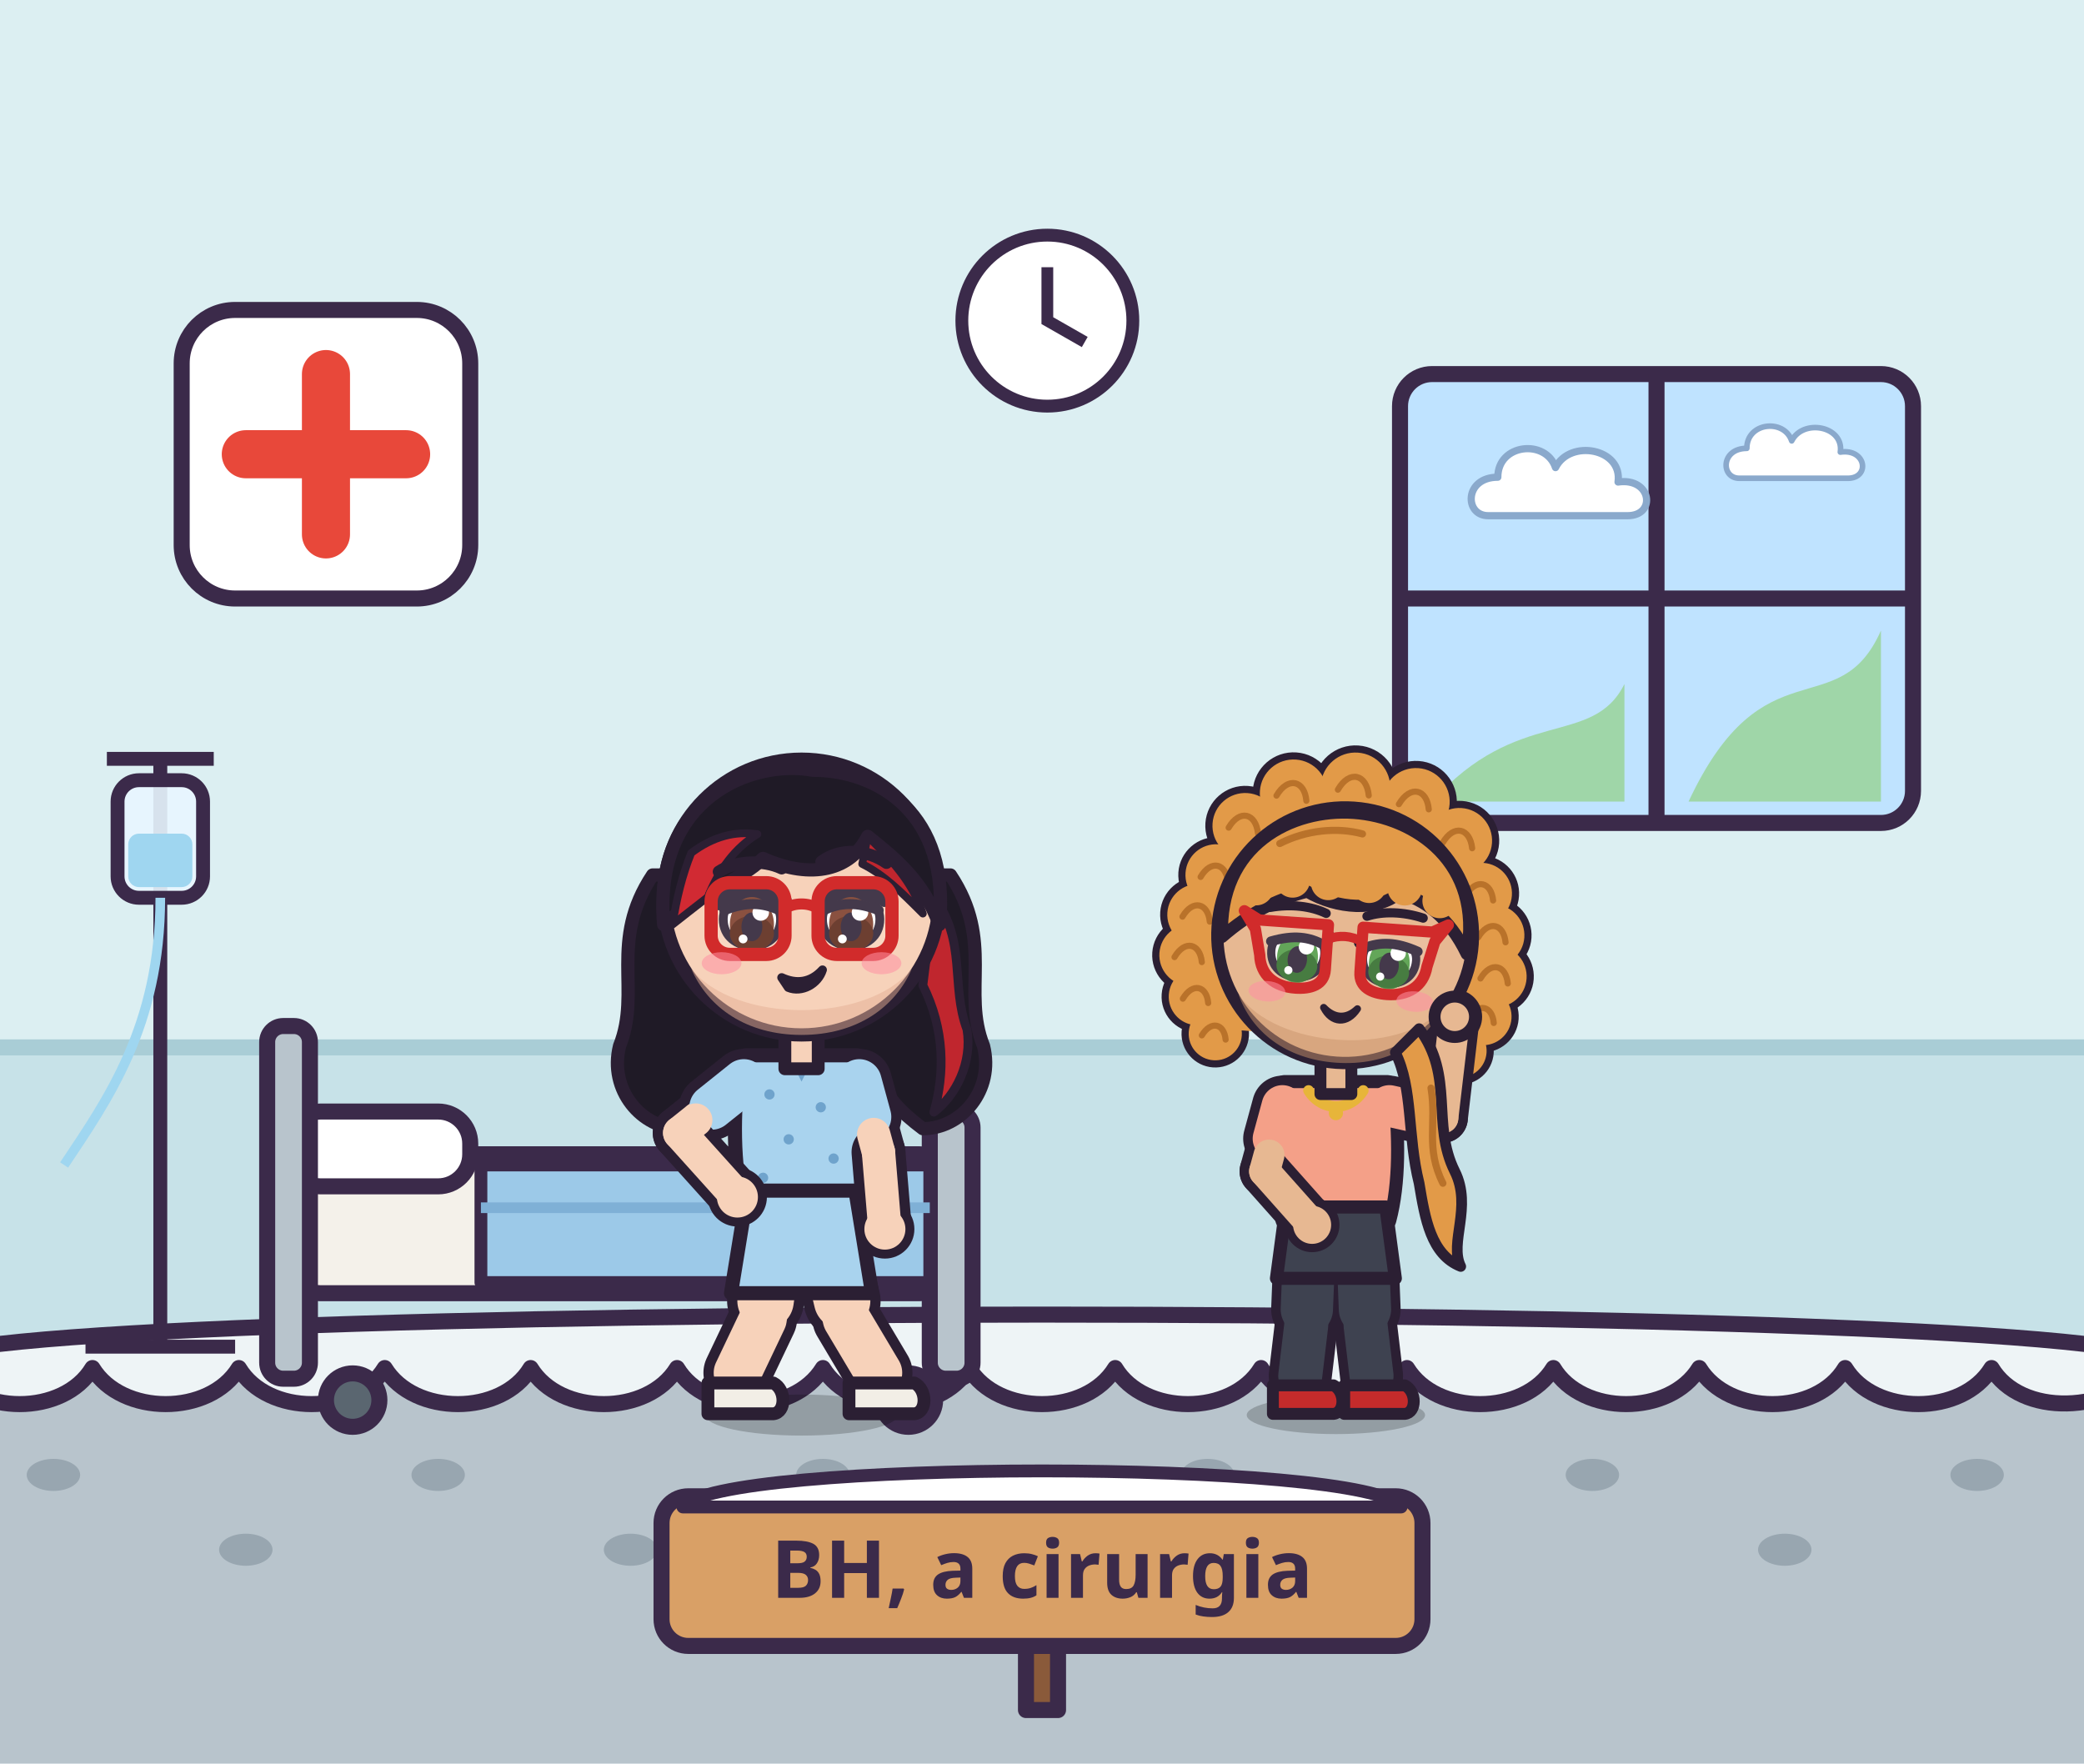
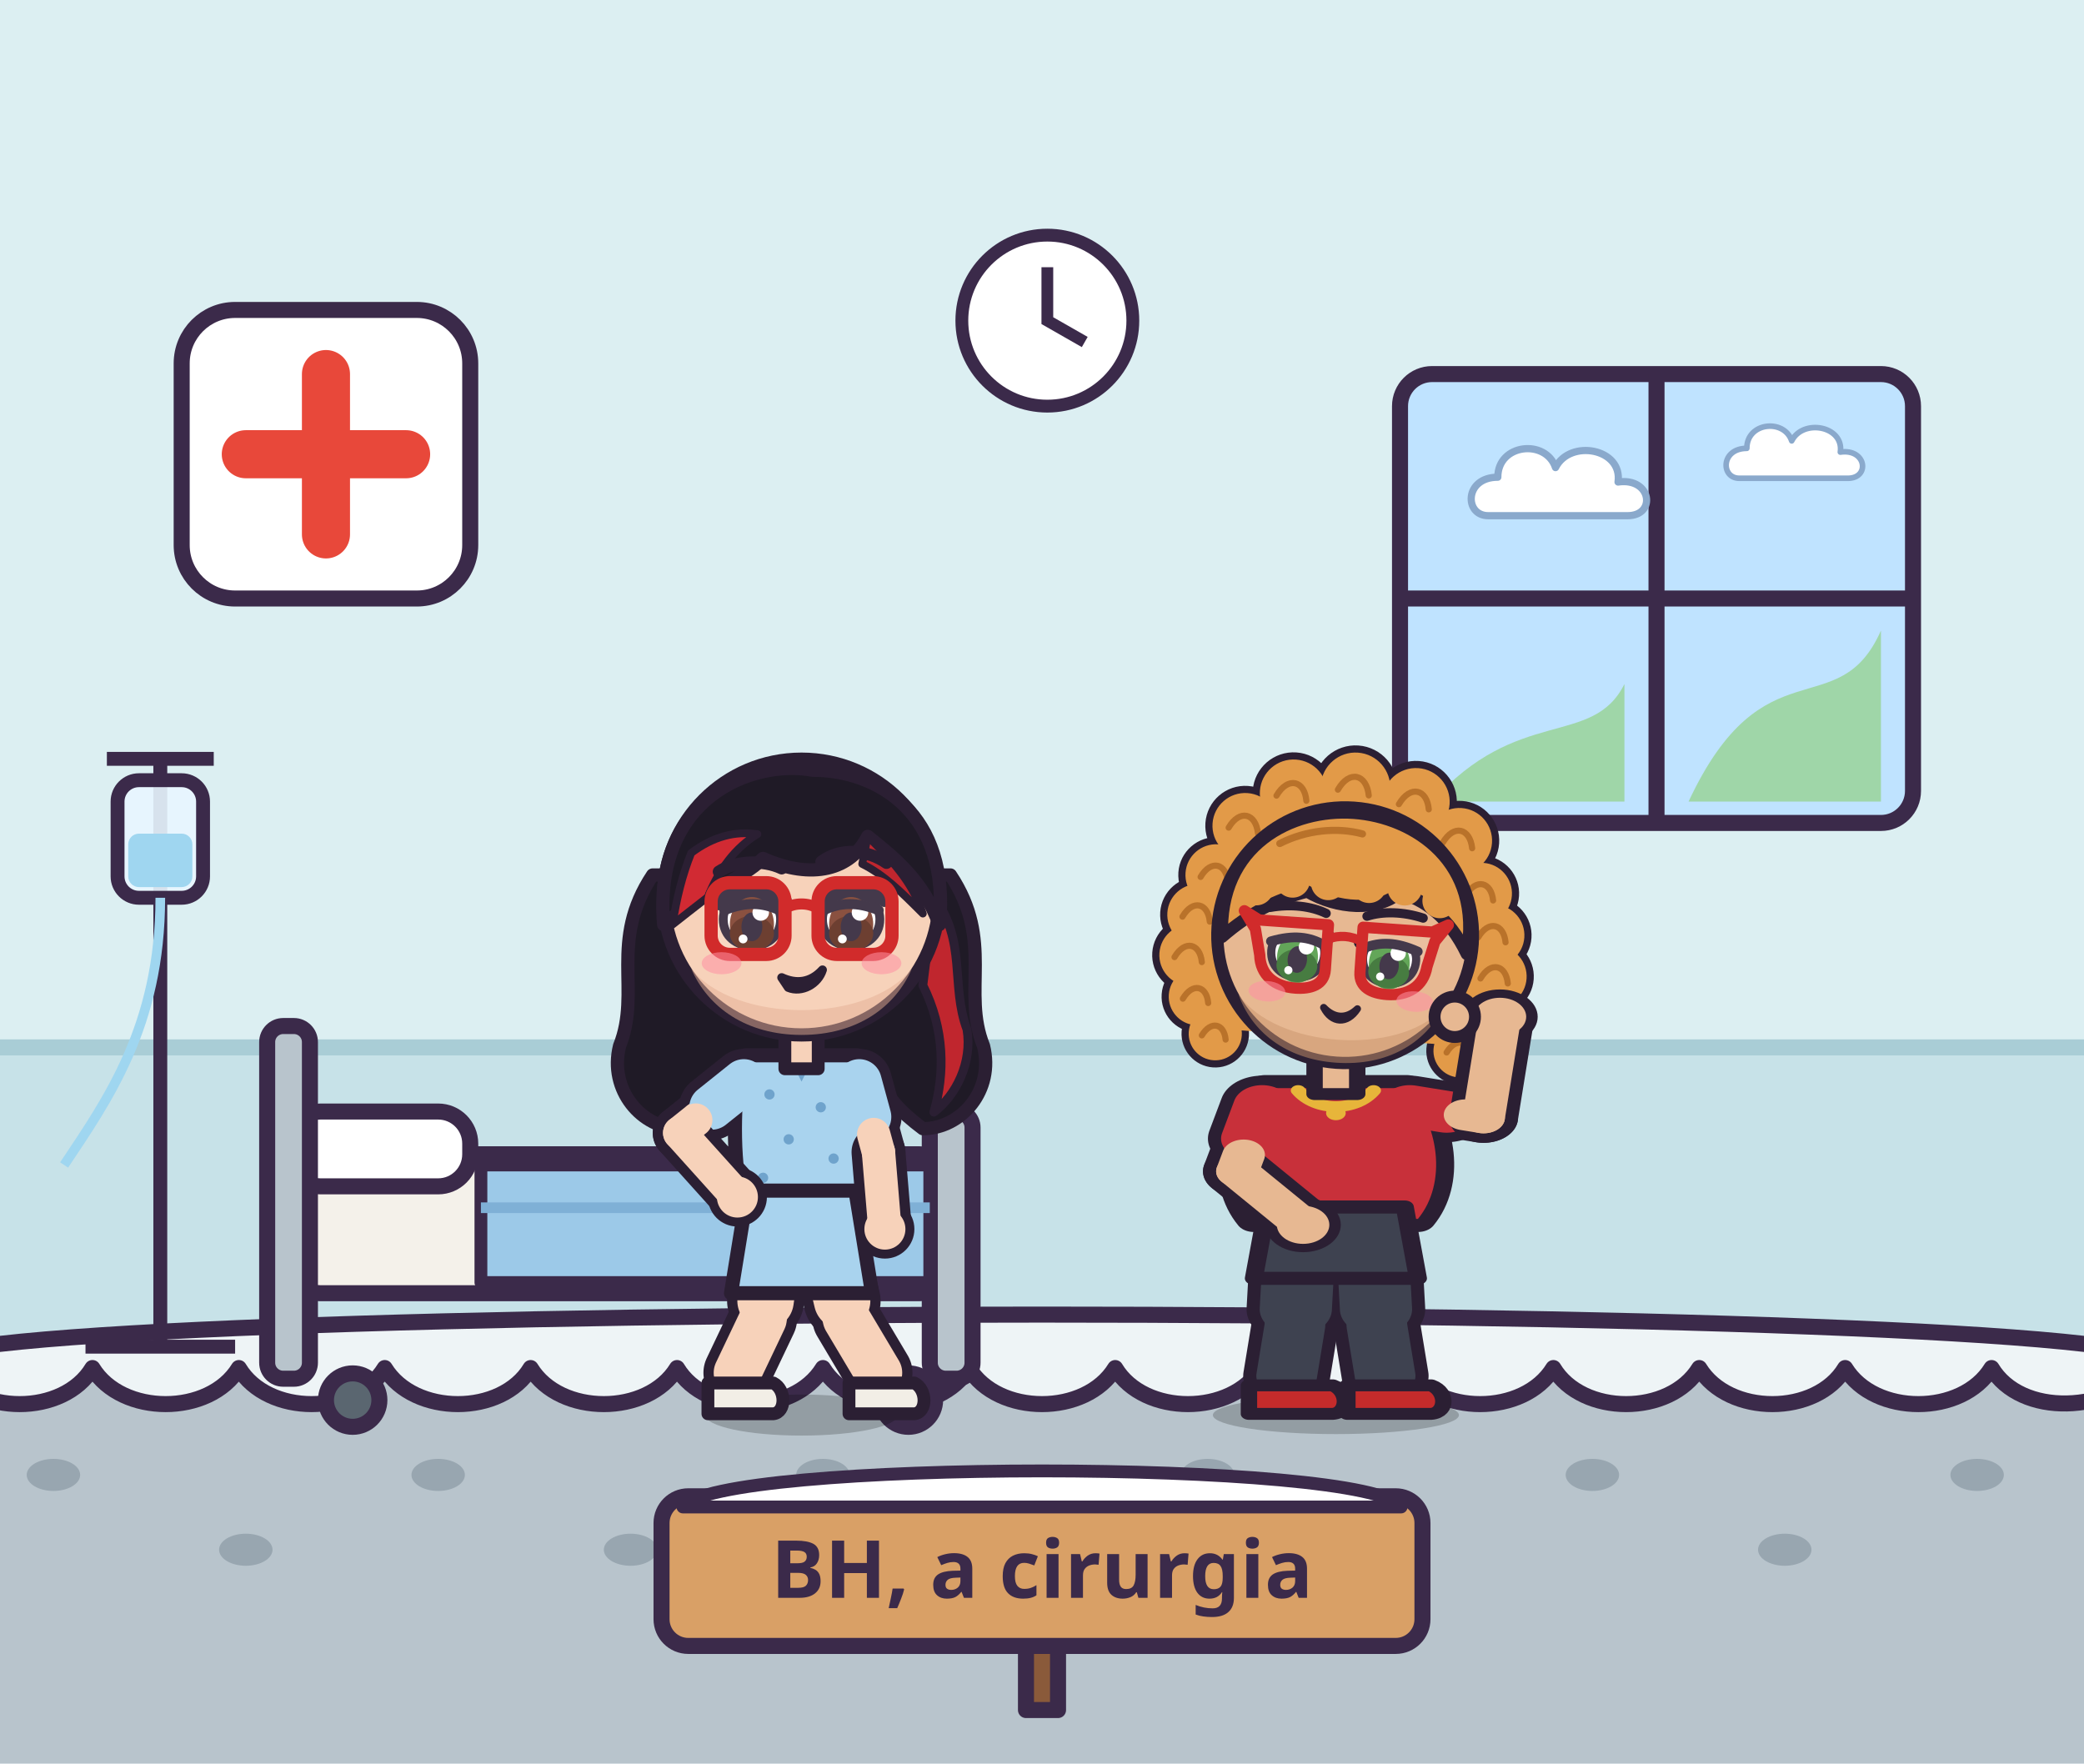
<svg xmlns="http://www.w3.org/2000/svg" viewBox="0 0 390 330" width="100%" height="100%" preserveAspectRatio="xMidYMax slice">
  <rect width="390" height="330" fill="#DCEFF2" />
  <rect y="196" width="390" height="60" fill="#C7E2E8" />
  <path d="M0 196 L390 196" stroke="#A9CDD6" stroke-width="3" />
  <g stroke="#3b2a4a" stroke-width="3" stroke-linejoin="round">
    <rect x="262" y="70" width="96" height="84" rx="6" fill="#BFE3FF" />
    <path d="M310 70 L310 154 M262 112 L358 112" fill="none" stroke-width="3" />
    <path d="M268 150 C284 132 298 140 304 128 L304 150 Z" fill="#9FD6A8" stroke="none" />
    <path d="M316 150 C330 120 344 136 352 118 L352 150 Z" fill="#9FD6A8" stroke="none" />
  </g>
  <path transform="translate(292 92) scale(0.45)" d="M-30 10 C-40 10 -40 -6 -26 -6 C-26 -20 -6 -22 -2 -10 C4 -22 26 -18 24 -4 C38 -6 40 10 28 10 Z" fill="#fff" stroke="#8aa9cc" stroke-width="3" stroke-linejoin="round" />
  <path transform="translate(336 86) scale(0.35)" d="M-30 10 C-40 10 -40 -6 -26 -6 C-26 -20 -6 -22 -2 -10 C4 -22 26 -18 24 -4 C38 -6 40 10 28 10 Z" fill="#fff" stroke="#8aa9cc" stroke-width="3" stroke-linejoin="round" />
  <g stroke="#3b2a4a" stroke-width="3">
    <rect x="34" y="58" width="54" height="54" rx="10" fill="#fff" />
    <path d="M61 70 L61 100 M46 85 L76 85" fill="none" stroke="#E8483A" stroke-width="9" stroke-linecap="round" />
  </g>
  <g stroke="#3b2a4a" stroke-width="2.4">
    <circle cx="196" cy="60" r="16" fill="#fff" />
    <path d="M196 50 L196 60 L203 64" fill="none" stroke-width="2.2" />
  </g>
  <rect x="-10" y="252" width="410" height="90" rx="10" fill="#B8C4CC" stroke="#3b2a4a" stroke-width="3" />
  <ellipse cx="10" cy="276" rx="5" ry="3" fill="#98A6B0" stroke="none" />
  <ellipse cx="46" cy="290" rx="5" ry="3" fill="#98A6B0" stroke="none" />
  <ellipse cx="82" cy="276" rx="5" ry="3" fill="#98A6B0" stroke="none" />
  <ellipse cx="118" cy="290" rx="5" ry="3" fill="#98A6B0" stroke="none" />
  <ellipse cx="154" cy="276" rx="5" ry="3" fill="#98A6B0" stroke="none" />
  <ellipse cx="190" cy="290" rx="5" ry="3" fill="#98A6B0" stroke="none" />
  <ellipse cx="226" cy="276" rx="5" ry="3" fill="#98A6B0" stroke="none" />
  <ellipse cx="262" cy="290" rx="5" ry="3" fill="#98A6B0" stroke="none" />
  <ellipse cx="298" cy="276" rx="5" ry="3" fill="#98A6B0" stroke="none" />
  <ellipse cx="334" cy="290" rx="5" ry="3" fill="#98A6B0" stroke="none" />
  <ellipse cx="370" cy="276" rx="5" ry="3" fill="#98A6B0" stroke="none" />
  <path d="M-14 255 C-14 243 404 243 404 255 C394.5 265 378.1 265 372.7 256 C367.2 265 350.8 265 345.3 256 C339.9 265 323.5 265 318.0 256 C312.5 265 296.1 265 290.7 256 C285.2 265 268.8 265 263.3 256 C257.9 265 241.5 265 236.0 256 C230.5 265 214.1 265 208.7 256 C203.2 265 186.8 265 181.3 256 C175.9 265 159.5 265 154.0 256 C148.5 265 132.1 265 126.7 256 C121.2 265 104.8 265 99.3 256 C93.9 265 77.5 265 72.0 256 C66.5 265 50.1 265 44.7 256 C39.2 265 22.8 265 17.3 256 C11.9 265 -4.5 265 -10.0 256 Z" fill="#EEF4F6" stroke="#3b2a4a" stroke-width="3" stroke-linejoin="round" />
  <g transform="translate(116 222)" stroke="#3b2a4a" stroke-width="3" stroke-linejoin="round">
    <rect x="-62" y="-6" width="124" height="26" rx="6" fill="#F4F1EA" />
    <rect x="-62" y="-14" width="34" height="14" rx="6" fill="#fff" />
    <rect x="-66" y="-30" width="8" height="66" rx="3" fill="#B8C4CC" />
    <rect x="58" y="-14" width="8" height="50" rx="3" fill="#B8C4CC" />
    <path d="M-26 -4 L58 -4 L58 18 L-26 18 Z" fill="#9CC9E8" stroke-width="2.4" />
    <path d="M-26 4 L58 4" fill="none" stroke="#7FB0D6" stroke-width="2" />
    <circle cx="-50" cy="40" r="5" fill="#5A6670" />
    <circle cx="54" cy="40" r="5" fill="#5A6670" />
  </g>
  <g transform="translate(30 212)" stroke="#3b2a4a" stroke-width="2.6" stroke-linejoin="round">
    <path d="M0 -70 L0 40 M-14 40 L14 40" fill="none" />
    <path d="M-10 -70 L10 -70" fill="none" />
    <rect x="-8" y="-66" width="16" height="22" rx="4" fill="#E8F6FF" fill-opacity=".9" />
    <rect x="-6" y="-56" width="12" height="10" rx="2" fill="#9FD6F0" stroke="none" />
    <path d="M0 -44 C0 -20 -10 -6 -18 6" fill="none" stroke="#9FD6F0" stroke-width="1.8" />
  </g>
  <g transform="translate(150 194) scale(1.2)" stroke-linejoin="round" stroke-linecap="round">
    <g transform="translate(0 -23.5) rotate(0 0 24) scale(.86)" stroke="#2B1F33" stroke-width="2.4">
      <path d="M-27 -2 C-35 10 -29 19 -33 29 C-35 37 -29 44 -22 44 C-18 41 -15 38 -14 34 L14 34 C15 38 18 41 22 44 C29 44 35 37 33 29 C29 19 35 10 27 -2 Z" fill="#1F1A26" />
      <path d="M24 2 C30 10 27 18 30 26 C31 32 28 38 24 41 C26 34 26 26 22 18 Z" fill="#C0262E" stroke-width="1.6" />
    </g>
    <ellipse cx="0" cy="59" rx="15" ry="3.2" fill="#000" opacity=".2" />
    <path d="M-4.60 34.00 L-6.00 44.00 L-10.00 52.40" fill="none" stroke="#2B1F33" stroke-width="10.6" stroke-linecap="round" stroke-linejoin="round" />
    <path d="M4.60 34.00 L7.00 44.00 L12.00 52.40" fill="none" stroke="#2B1F33" stroke-width="10.6" stroke-linecap="round" stroke-linejoin="round" />
    <path d="M-4.60 34.00 L-5.61 41.20" fill="none" stroke="#2B1F33" stroke-width="12.0" stroke-linecap="round" stroke-linejoin="round" />
    <path d="M4.60 34.00 L6.33 41.20" fill="none" stroke="#2B1F33" stroke-width="12.0" stroke-linecap="round" stroke-linejoin="round" />
    <path d="M-4.60 34.00 L-6.00 44.00 L-10.00 52.40" fill="none" stroke="#F7D2BA" stroke-width="7.4" stroke-linecap="round" stroke-linejoin="round" />
    <path d="M4.60 34.00 L7.00 44.00 L12.00 52.40" fill="none" stroke="#F7D2BA" stroke-width="7.4" stroke-linecap="round" stroke-linejoin="round" />
    <path d="M-4.60 34.00 L-5.61 41.20" fill="none" stroke="#F7D2BA" stroke-width="8.8" stroke-linecap="round" stroke-linejoin="round" />
    <path d="M4.60 34.00 L6.33 41.20" fill="none" stroke="#F7D2BA" stroke-width="8.8" stroke-linecap="round" stroke-linejoin="round" />
    <path d="M-14.6 54 L-4.4 54 C-2.4 55 -2.4 58.6 -4.4 58.8 L-14.6 58.8 Z" fill="#F2EEE6" stroke="#2B1F33" stroke-width="2" />
    <path d="M7.4 54 L17.6 54 C19.6 55 19.6 58.6 17.6 58.8 L7.4 58.8 Z" fill="#F2EEE6" stroke="#2B1F33" stroke-width="2" />
    <path d="M-9.00 7.00 L-19.00 15.00" fill="none" stroke="#2B1F33" stroke-width="8.4" stroke-linecap="round" stroke-linejoin="round" />
    <path d="M9.00 7.00 L12.00 18.00" fill="none" stroke="#2B1F33" stroke-width="8.4" stroke-linecap="round" stroke-linejoin="round" />
    <path d="M-9.00 7.00 L-14.00 11.00" fill="none" stroke="#2B1F33" stroke-width="10.2" stroke-linecap="round" stroke-linejoin="round" />
    <path d="M9.00 7.00 L10.50 12.50" fill="none" stroke="#2B1F33" stroke-width="10.2" stroke-linecap="round" stroke-linejoin="round" />
    <path d="M-8.6 4 C-9.6 12 -9.6 20 -8 26 L8 26 C9.6 20 9.6 12 8.6 4 Z" fill="#2B1F33" stroke="#2B1F33" stroke-width="4.4" />
    <path d="M-9.00 7.00 L-19.00 15.00" fill="none" stroke="#F7D2BA" stroke-width="5.2" stroke-linecap="round" stroke-linejoin="round" />
    <path d="M9.00 7.00 L12.00 18.00" fill="none" stroke="#F7D2BA" stroke-width="5.2" stroke-linecap="round" stroke-linejoin="round" />
    <path d="M-8.6 4 C-9.6 12 -9.6 20 -8 26 L8 26 C9.6 20 9.6 12 8.6 4 Z" fill="#A9D3EE" stroke="none" />
    <path d="M-9.00 7.00 L-14.00 11.00" fill="none" stroke="#A9D3EE" stroke-width="7" stroke-linecap="round" stroke-linejoin="round" />
    <path d="M9.00 7.00 L10.50 12.50" fill="none" stroke="#A9D3EE" stroke-width="7" stroke-linecap="round" stroke-linejoin="round" />
    <circle cx="-5" cy="9" r=".8" fill="#6FA3CC" stroke="none" />
    <circle cx="3" cy="11" r=".8" fill="#6FA3CC" stroke="none" />
    <circle cx="-2" cy="16" r=".8" fill="#6FA3CC" stroke="none" />
    <circle cx="5" cy="19" r=".8" fill="#6FA3CC" stroke="none" />
    <circle cx="-6" cy="22" r=".8" fill="#6FA3CC" stroke="none" />
    <circle cx="1" cy="25" r=".8" fill="#6FA3CC" stroke="none" />
    <circle cx="-3" cy="30" r=".8" fill="#6FA3CC" stroke="none" />
    <circle cx="4" cy="32" r=".8" fill="#6FA3CC" stroke="none" />
    <path d="M-1 5 L1 5 L0 7 Z M-3 4 L3 4" fill="#6FA3CC" stroke="none" />
    <path d="M-8.4 24 L8.4 24 L11 40 L-11 40 Z" fill="#A9D3EE" stroke="#2B1F33" stroke-width="2.2" />
    <rect x="-2.6" y="-1" width="5.2" height="6" fill="#F7D2BA" stroke="#2B1F33" stroke-width="2" />
    <path d="M-19.00 15.00 L-10.00 25.00" fill="none" stroke="#2B1F33" stroke-width="8.4" stroke-linecap="round" stroke-linejoin="round" />
    <circle cx="-10.00" cy="25.00" r="4.6" fill="#2B1F33" />
    <path d="M-16.50 13.00 L-19.00 15.00" fill="none" stroke="#F7D2BA" stroke-width="5.2" stroke-linecap="round" stroke-linejoin="round" />
    <path d="M-19.00 15.00 L-10.00 25.00" fill="none" stroke="#F7D2BA" stroke-width="5.2" stroke-linecap="round" stroke-linejoin="round" />
    <circle cx="-10.00" cy="25.00" r="3.2" fill="#F7D2BA" />
    <path d="M12.00 18.00 L13.00 30.00" fill="none" stroke="#2B1F33" stroke-width="8.4" stroke-linecap="round" stroke-linejoin="round" />
    <circle cx="13.00" cy="30.00" r="4.6" fill="#2B1F33" />
    <path d="M11.25 15.25 L12.00 18.00" fill="none" stroke="#F7D2BA" stroke-width="5.2" stroke-linecap="round" stroke-linejoin="round" />
    <path d="M12.00 18.00 L13.00 30.00" fill="none" stroke="#F7D2BA" stroke-width="5.2" stroke-linecap="round" stroke-linejoin="round" />
    <circle cx="13.00" cy="30.00" r="3.2" fill="#F7D2BA" />
    <g transform="translate(0 -23.5) rotate(0 0 24) scale(.86)" stroke="#2B1F33" stroke-width="2.4">
      <circle cx="0" cy="2" r="25" fill="#F7D2BA" />
      <path d="M-20 15 C-12 25 12 25 20 15 C17 22 10 27 0 27 C-10 27 -17 22 -20 15 Z" fill="#E3AE93" stroke="none" opacity=".5" />
      <path d="M-25 7 C-27 -16 -9 -23 2 -21 C14 -21 27 -13 25 7 C22 -1 17 -5 12 -9 C9 -3 2 -1 -7 -5 C-11 -1 -18 1 -25 7 Z" fill="#1F1A26" />
      <path d="M-20 -6 C-16 -9 -12 -10 -8 -9.4 C-12 -7 -15 -3 -17 2 C-19.6 4 -21.6 5.6 -23.4 7 C-22.6 2 -21.6 -2 -20 -6 Z" fill="#D12A33" stroke-width="1.4" />
      <path d="M12 -9 C16 -5 20 -1 22 5 C18 1 15 -2 11 -4 Z" fill="#C0262E" stroke-width="1.4" />
      <path d="M-14.2 6 C-14.2 0.5 -3.8 0.5 -3.8 6 C-3.8 12.5 -14.2 12.5 -14.2 6 Z" fill="#fff" stroke-width="1.6" />
      <ellipse cx="-9" cy="7" rx="4" ry="5" fill="#7A3A26" stroke="none" />
      <ellipse cx="-9" cy="8.6" rx="4" ry="3.2" fill="#5A2516" stroke="none" />
      <ellipse cx="-9" cy="7.4" rx="1.9" ry="2.6" fill="#2B1F33" stroke="none" />
      <circle cx="-7.4" cy="4.8" r="1.5" fill="#fff" stroke="none" />
      <circle cx="-10.6" cy="9.6" r=".8" fill="#fff" stroke="none" />
      <path d="M-15 3.2 C-12 -.2 -6 -.2 -3 2.6" fill="none" stroke-width="2.4" />
      <path d="M-14.6 2.8 L-16.6 1.4" fill="none" stroke-width="1.6" />
      <path d="M3.8 6 C3.8 0.5 14.2 0.5 14.2 6 C14.2 12.5 3.8 12.5 3.8 6 Z" fill="#fff" stroke-width="1.6" />
      <ellipse cx="9" cy="7" rx="4" ry="5" fill="#7A3A26" stroke="none" />
      <ellipse cx="9" cy="8.6" rx="4" ry="3.2" fill="#5A2516" stroke="none" />
      <ellipse cx="9" cy="7.4" rx="1.9" ry="2.6" fill="#2B1F33" stroke="none" />
      <circle cx="10.6" cy="4.8" r="1.5" fill="#fff" stroke="none" />
      <circle cx="7.4" cy="9.6" r=".8" fill="#fff" stroke="none" />
      <path d="M3 3.2 C6 -.2 12 -.2 15 2.6" fill="none" stroke-width="2.4" />
      <path d="M14.6 2.8 L16.6 1.4" fill="none" stroke-width="1.6" />
      <path d="M-15 -2.6 C-12 -4.6 -7 -4.8 -3.6 -3.2" fill="none" stroke-width="2.2" />
      <path d="M3.6 -4.4 C7 -7 12 -6.6 15.4 -4.2" fill="none" stroke-width="2.2" />
      <path d="M-14 3.6 C-10 2.0 -7 2.2 -4 3.6 L-4 5.0 C-7 3.6 -10 3.6 -14 5.0 Z M4 3.6 C7 2.2 10 2.0 14 3.6 L14 5.0 C10 3.6 7 3.6 4 5.0 Z" fill="#F7D2BA" stroke="none" />
      <path d="M-14 4.4 C-10 2.8 -7 3.0 -4 4.4 M4 4.4 C7 3.0 10 2.8 14 4.4" fill="none" stroke-width="1.8" />
      <path d="M-3.6 16.6 C-1 17.8 1.6 17.6 3.8 15.2 C3 17.8 0 19.4 -2.4 18.4 Z" fill="#C8475A" stroke-width="1.6" />
      <rect x="-16.4" y="-.6" width="13.4" height="13" rx="3.4" fill="#fff" fill-opacity=".12" stroke="#D12B2B" stroke-width="2.4" />
      <rect x="3" y="-.6" width="13.4" height="13" rx="3.4" fill="#fff" fill-opacity=".12" stroke="#D12B2B" stroke-width="2.4" />
      <path d="M-3 4 C-1 3 1 3 3 4" fill="none" stroke="#D12B2B" stroke-width="2" />
      <ellipse cx="-14.5" cy="14" rx="3.6" ry="2" fill="#FF8FA3" opacity=".55" stroke="none" />
      <ellipse cx="14.5" cy="14" rx="3.6" ry="2" fill="#FF8FA3" opacity=".55" stroke="none" />
    </g>
  </g>
  <g transform="translate(250 199.1708) scale(1.11236)" stroke-linejoin="round" stroke-linecap="round">
    <g transform="translate(0 -23.5) rotate(4 0 24) scale(.86)" stroke="#2B1F33" stroke-width="2.4">
      <circle cx="-26" cy="-8" r="7.4" fill="#2B1F33" stroke="none" />
      <circle cx="-29" cy="0" r="7.4" fill="#2B1F33" stroke="none" />
      <circle cx="-30" cy="8" r="7.4" fill="#2B1F33" stroke="none" />
      <circle cx="-28" cy="16" r="7.0" fill="#2B1F33" stroke="none" />
      <circle cx="-24" cy="23" r="6.6" fill="#2B1F33" stroke="none" />
      <circle cx="26" cy="-8" r="7.4" fill="#2B1F33" stroke="none" />
      <circle cx="29" cy="0" r="7.4" fill="#2B1F33" stroke="none" />
      <circle cx="30" cy="8" r="7.4" fill="#2B1F33" stroke="none" />
      <circle cx="28" cy="16" r="7.0" fill="#2B1F33" stroke="none" />
      <circle cx="24" cy="23" r="6.6" fill="#2B1F33" stroke="none" />
      <circle cx="-21" cy="-18" r="7.8" fill="#2B1F33" stroke="none" />
      <circle cx="-12" cy="-25" r="8.0" fill="#2B1F33" stroke="none" />
      <circle cx="0" cy="-27" r="8.2" fill="#2B1F33" stroke="none" />
      <circle cx="12" cy="-25" r="8.0" fill="#2B1F33" stroke="none" />
      <circle cx="21" cy="-18" r="7.8" fill="#2B1F33" stroke="none" />
      <path d="M-26 -8 C-24 -22 24 -22 26 -8 L28 22 L-28 22 Z" fill="#E29A48" stroke="none" />
      <circle cx="-26" cy="-8" r="6" fill="#E29A48" stroke="none" />
      <circle cx="-29" cy="0" r="6" fill="#E29A48" stroke="none" />
      <circle cx="-30" cy="8" r="6" fill="#E29A48" stroke="none" />
      <circle cx="-28" cy="16" r="5.6" fill="#E29A48" stroke="none" />
      <circle cx="-24" cy="23" r="5.2" fill="#E29A48" stroke="none" />
      <circle cx="26" cy="-8" r="6" fill="#E29A48" stroke="none" />
      <circle cx="29" cy="0" r="6" fill="#E29A48" stroke="none" />
      <circle cx="30" cy="8" r="6" fill="#E29A48" stroke="none" />
      <circle cx="28" cy="16" r="5.6" fill="#E29A48" stroke="none" />
      <circle cx="24" cy="23" r="5.2" fill="#E29A48" stroke="none" />
      <circle cx="-21" cy="-18" r="6.4" fill="#E29A48" stroke="none" />
      <circle cx="-12" cy="-25" r="6.6" fill="#E29A48" stroke="none" />
      <circle cx="0" cy="-27" r="6.8" fill="#E29A48" stroke="none" />
      <circle cx="12" cy="-25" r="6.6" fill="#E29A48" stroke="none" />
      <circle cx="21" cy="-18" r="6.4" fill="#E29A48" stroke="none" />
      <path d="M-29.0 -7.4 C-27.2 -11.0 -24.2 -10.4 -23.6 -6.8" fill="none" stroke="#B9722A" stroke-width="1.2" />
      <path d="M-32.0 0.6 C-30.2 -3.0 -27.2 -2.4 -26.6 1.2" fill="none" stroke="#B9722A" stroke-width="1.2" />
      <path d="M-33.0 8.6 C-31.2 5.0 -28.2 5.6 -27.6 9.2" fill="none" stroke="#B9722A" stroke-width="1.2" />
      <path d="M-30.8 16.6 C-29.1 13.2 -26.3 13.8 -25.8 17.1" fill="none" stroke="#B9722A" stroke-width="1.2" />
      <path d="M-26.6 23.5 C-25.0 20.4 -22.4 20.9 -21.9 24.0" fill="none" stroke="#B9722A" stroke-width="1.2" />
      <path d="M23.0 -7.4 C24.8 -11.0 27.8 -10.4 28.4 -6.8" fill="none" stroke="#B9722A" stroke-width="1.2" />
      <path d="M26.0 0.6 C27.8 -3.0 30.8 -2.4 31.4 1.2" fill="none" stroke="#B9722A" stroke-width="1.2" />
      <path d="M27.0 8.6 C28.8 5.0 31.8 5.6 32.4 9.2" fill="none" stroke="#B9722A" stroke-width="1.2" />
      <path d="M25.2 16.6 C26.9 13.2 29.7 13.8 30.2 17.1" fill="none" stroke="#B9722A" stroke-width="1.2" />
      <path d="M21.4 23.5 C23.0 20.4 25.6 20.9 26.1 24.0" fill="none" stroke="#B9722A" stroke-width="1.2" />
      <path d="M-24.2 -17.4 C-22.3 -21.2 -19.1 -20.6 -18.4 -16.7" fill="none" stroke="#B9722A" stroke-width="1.2" />
      <path d="M-15.3 -24.3 C-13.3 -28.3 -10.0 -27.6 -9.4 -23.7" fill="none" stroke="#B9722A" stroke-width="1.2" />
      <path d="M-3.4 -26.3 C-1.4 -30.4 2.0 -29.7 2.7 -25.6" fill="none" stroke="#B9722A" stroke-width="1.2" />
      <path d="M8.7 -24.3 C10.7 -28.3 14.0 -27.6 14.6 -23.7" fill="none" stroke="#B9722A" stroke-width="1.2" />
      <path d="M17.8 -17.4 C19.7 -21.2 22.9 -20.6 23.6 -16.7" fill="none" stroke="#B9722A" stroke-width="1.2" />
    </g>
-     <ellipse cx="0" cy="59" rx="15" ry="3.2" fill="#000" opacity=".2" />
-     <path d="M-4.60 34.00 L-5.00 44.00 L-6.00 52.40" fill="none" stroke="#2B1F33" stroke-width="10.6" stroke-linecap="round" stroke-linejoin="round" />
-     <path d="M4.60 34.00 L5.00 44.00 L6.00 52.40" fill="none" stroke="#2B1F33" stroke-width="10.6" stroke-linecap="round" stroke-linejoin="round" />
-     <path d="M-4.60 34.00 L-4.89 41.20" fill="none" stroke="#2B1F33" stroke-width="12.0" stroke-linecap="round" stroke-linejoin="round" />
-     <path d="M4.60 34.00 L4.89 41.20" fill="none" stroke="#2B1F33" stroke-width="12.0" stroke-linecap="round" stroke-linejoin="round" />
-     <path d="M-4.60 34.00 L-5.00 44.00 L-6.00 52.40" fill="none" stroke="#3E4250" stroke-width="7.4" stroke-linecap="round" stroke-linejoin="round" />
-     <path d="M4.60 34.00 L5.00 44.00 L6.00 52.40" fill="none" stroke="#3E4250" stroke-width="7.4" stroke-linecap="round" stroke-linejoin="round" />
-     <path d="M-4.60 34.00 L-4.89 41.20" fill="none" stroke="#3E4250" stroke-width="8.8" stroke-linecap="round" stroke-linejoin="round" />
-     <path d="M4.60 34.00 L4.89 41.20" fill="none" stroke="#3E4250" stroke-width="8.8" stroke-linecap="round" stroke-linejoin="round" />
-     <path d="M-10.6 54 L-0.4 54 C1.6 55 1.6 58.6 -0.4 58.8 L-10.6 58.8 Z" fill="#C42B2B" stroke="#2B1F33" stroke-width="2" />
-     <path d="M1.4 54 L11.6 54 C13.6 55 13.6 58.6 11.6 58.8 L1.4 58.8 Z" fill="#C42B2B" stroke="#2B1F33" stroke-width="2" />
-     <path d="M-9.00 7.00 L-12.00 18.00" fill="none" stroke="#2B1F33" stroke-width="8.4" stroke-linecap="round" stroke-linejoin="round" />
-     <path d="M9.00 7.00 L18.00 9.00" fill="none" stroke="#2B1F33" stroke-width="8.4" stroke-linecap="round" stroke-linejoin="round" />
-     <path d="M-9.00 7.00 L-10.50 12.50" fill="none" stroke="#2B1F33" stroke-width="10.2" stroke-linecap="round" stroke-linejoin="round" />
-     <path d="M9.00 7.00 L13.50 8.00" fill="none" stroke="#2B1F33" stroke-width="10.2" stroke-linecap="round" stroke-linejoin="round" />
-     <path d="M-8.6 4 C-9.6 12 -9.6 20 -8 26 L8 26 C9.6 20 9.6 12 8.6 4 Z" fill="#2B1F33" stroke="#2B1F33" stroke-width="4.4" />
-     <path d="M-9.00 7.00 L-12.00 18.00" fill="none" stroke="#E7B892" stroke-width="5.2" stroke-linecap="round" stroke-linejoin="round" />
-     <path d="M9.00 7.00 L18.00 9.00" fill="none" stroke="#E7B892" stroke-width="5.2" stroke-linecap="round" stroke-linejoin="round" />
-     <path d="M-8.6 4 C-9.6 12 -9.6 20 -8 26 L8 26 C9.6 20 9.6 12 8.6 4 Z" fill="#F4A088" stroke="none" />
-     <path d="M-9.00 7.00 L-10.50 12.50" fill="none" stroke="#F4A088" stroke-width="7" stroke-linecap="round" stroke-linejoin="round" />
-     <path d="M9.00 7.00 L13.50 8.00" fill="none" stroke="#F4A088" stroke-width="7" stroke-linecap="round" stroke-linejoin="round" />
-     <path d="M-4.6 4.4 C-2.4 8 2.4 8 4.6 4.4" fill="none" stroke="#E7B53A" stroke-width="1.8" />
-     <circle cx="0" cy="8.2" r="1.2" fill="#E7B53A" stroke="none" />
-     <path d="M-8.4 24 L8.4 24 L10 36 L-10 36 Z" fill="#3E4250" stroke="#2B1F33" stroke-width="2.2" />
-     <rect x="-2.6" y="-1" width="5.2" height="6" fill="#E7B892" stroke="#2B1F33" stroke-width="2" />
-     <path d="M-12.00 18.00 L-4.00 27.00" fill="none" stroke="#2B1F33" stroke-width="8.4" stroke-linecap="round" stroke-linejoin="round" />
-     <circle cx="-4.00" cy="27.00" r="4.6" fill="#2B1F33" />
-     <path d="M-11.25 15.25 L-12.00 18.00" fill="none" stroke="#E7B892" stroke-width="5.2" stroke-linecap="round" stroke-linejoin="round" />
-     <path d="M-12.00 18.00 L-4.00 27.00" fill="none" stroke="#E7B892" stroke-width="5.2" stroke-linecap="round" stroke-linejoin="round" />
-     <circle cx="-4.00" cy="27.00" r="3.2" fill="#E7B892" />
-     <path d="M18.00 9.00 L20.00 -8.00" fill="none" stroke="#2B1F33" stroke-width="8.4" stroke-linecap="round" stroke-linejoin="round" />
-     <circle cx="20.00" cy="-8.00" r="4.6" fill="#2B1F33" />
-     <path d="M15.75 8.50 L18.00 9.00" fill="none" stroke="#E7B892" stroke-width="5.2" stroke-linecap="round" stroke-linejoin="round" />
-     <path d="M18.00 9.00 L20.00 -8.00" fill="none" stroke="#E7B892" stroke-width="5.2" stroke-linecap="round" stroke-linejoin="round" />
-     <circle cx="20.00" cy="-8.00" r="3.2" fill="#E7B892" />
+     <g transform="scale(1.38 1)">
+       <ellipse cx="0" cy="59" rx="15" ry="3.2" fill="#000" opacity=".2" />
+       <path d="M-4.60 34.00 L-5.00 44.00 L-6.00 52.40" fill="none" stroke="#2B1F33" stroke-width="10.6" stroke-linecap="round" stroke-linejoin="round" />
+       <path d="M4.60 34.00 L5.00 44.00 L6.00 52.40" fill="none" stroke="#2B1F33" stroke-width="10.6" stroke-linecap="round" stroke-linejoin="round" />
+       <path d="M-4.60 34.00 L-4.89 41.20" fill="none" stroke="#2B1F33" stroke-width="12.0" stroke-linecap="round" stroke-linejoin="round" />
+       <path d="M4.60 34.00 L4.89 41.20" fill="none" stroke="#2B1F33" stroke-width="12.0" stroke-linecap="round" stroke-linejoin="round" />
+       <path d="M-4.60 34.00 L-5.00 44.00 L-6.00 52.40" fill="none" stroke="#3E4250" stroke-width="7.4" stroke-linecap="round" stroke-linejoin="round" />
+       <path d="M4.60 34.00 L5.00 44.00 L6.00 52.40" fill="none" stroke="#3E4250" stroke-width="7.4" stroke-linecap="round" stroke-linejoin="round" />
+       <path d="M-4.60 34.00 L-4.89 41.20" fill="none" stroke="#3E4250" stroke-width="8.8" stroke-linecap="round" stroke-linejoin="round" />
+       <path d="M4.60 34.00 L4.89 41.20" fill="none" stroke="#3E4250" stroke-width="8.8" stroke-linecap="round" stroke-linejoin="round" />
+       <path d="M-10.6 54 L-0.4 54 C1.6 55 1.6 58.6 -0.4 58.8 L-10.6 58.8 Z" fill="#C42B2B" stroke="#2B1F33" stroke-width="2" />
+       <path d="M1.4 54 L11.6 54 C13.6 55 13.6 58.6 11.6 58.8 L1.4 58.8 Z" fill="#C42B2B" stroke="#2B1F33" stroke-width="2" />
+       <path d="M-9.00 7.00 L-12.00 18.00" fill="none" stroke="#2B1F33" stroke-width="8.4" stroke-linecap="round" stroke-linejoin="round" />
+       <path d="M9.00 7.00 L18.00 9.00" fill="none" stroke="#2B1F33" stroke-width="8.4" stroke-linecap="round" stroke-linejoin="round" />
+       <path d="M-9.00 7.00 L-10.50 12.50" fill="none" stroke="#2B1F33" stroke-width="10.2" stroke-linecap="round" stroke-linejoin="round" />
+       <path d="M9.00 7.00 L13.50 8.00" fill="none" stroke="#2B1F33" stroke-width="10.2" stroke-linecap="round" stroke-linejoin="round" />
+       <path d="M-8.6 4 C-12.6 10 -13.6 20 -10 26 L10 26 C13.6 20 12.6 10 8.6 4 Z" fill="#2B1F33" stroke="#2B1F33" stroke-width="4.4" />
+       <path d="M-9.00 7.00 L-12.00 18.00" fill="none" stroke="#E7B892" stroke-width="5.2" stroke-linecap="round" stroke-linejoin="round" />
+       <path d="M9.00 7.00 L18.00 9.00" fill="none" stroke="#E7B892" stroke-width="5.2" stroke-linecap="round" stroke-linejoin="round" />
+       <path d="M-8.6 4 C-12.6 10 -13.6 20 -10 26 L10 26 C13.6 20 12.6 10 8.6 4 Z" fill="#C8303A" stroke="none" />
+       <path d="M-9.00 7.00 L-10.50 12.50" fill="none" stroke="#C8303A" stroke-width="7" stroke-linecap="round" stroke-linejoin="round" />
+       <path d="M9.00 7.00 L13.50 8.00" fill="none" stroke="#C8303A" stroke-width="7" stroke-linecap="round" stroke-linejoin="round" />
+       <path d="M-4.6 4.4 C-2.4 8 2.4 8 4.6 4.4" fill="none" stroke="#E7B53A" stroke-width="1.8" />
+       <circle cx="0" cy="8.2" r="1.2" fill="#E7B53A" stroke="none" />
+       <path d="M-8.4 24 L8.4 24 L10 36 L-10 36 Z" fill="#3E4250" stroke="#2B1F33" stroke-width="2.2" />
+       <rect x="-2.6" y="-1" width="5.2" height="6" fill="#E7B892" stroke="#2B1F33" stroke-width="2" />
+       <path d="M-12.00 18.00 L-4.00 27.00" fill="none" stroke="#2B1F33" stroke-width="8.4" stroke-linecap="round" stroke-linejoin="round" />
+       <circle cx="-4.00" cy="27.00" r="4.6" fill="#2B1F33" />
+       <path d="M-11.25 15.25 L-12.00 18.00" fill="none" stroke="#E7B892" stroke-width="5.2" stroke-linecap="round" stroke-linejoin="round" />
+       <path d="M-12.00 18.00 L-4.00 27.00" fill="none" stroke="#E7B892" stroke-width="5.2" stroke-linecap="round" stroke-linejoin="round" />
+       <circle cx="-4.00" cy="27.00" r="3.2" fill="#E7B892" />
+       <path d="M18.00 9.00 L20.00 -8.00" fill="none" stroke="#2B1F33" stroke-width="8.4" stroke-linecap="round" stroke-linejoin="round" />
+       <circle cx="20.00" cy="-8.00" r="4.6" fill="#2B1F33" />
+       <path d="M15.75 8.50 L18.00 9.00" fill="none" stroke="#E7B892" stroke-width="5.2" stroke-linecap="round" stroke-linejoin="round" />
+       <path d="M18.00 9.00 L20.00 -8.00" fill="none" stroke="#E7B892" stroke-width="5.2" stroke-linecap="round" stroke-linejoin="round" />
+       <circle cx="20.00" cy="-8.00" r="3.2" fill="#E7B892" />
+     </g>
    <g transform="translate(0 -23.5) rotate(4 0 24) scale(.86)" stroke="#2B1F33" stroke-width="2.4">
      <circle cx="0" cy="2" r="25" fill="#E7B892" />
      <path d="M-20 15 C-12 25 12 25 20 15 C17 22 10 27 0 27 C-10 27 -17 22 -20 15 Z" fill="#C9946C" stroke="none" opacity=".5" />
      <path d="M-24 4 C-26 -14 -12 -22 0 -22 C12 -22 26 -14 24 4 C20 -3 15 -6 10 -7 C6 -3 -2 -3 -8 -6 C-14 -4 -19 -1 -24 4 Z" fill="#E29A48" />
      <circle cx="-18" cy="-6" r="3.4" fill="#E29A48" stroke="none" />
      <circle cx="-11" cy="-8" r="3.4" fill="#E29A48" stroke="none" />
      <circle cx="-4" cy="-8" r="3.4" fill="#E29A48" stroke="none" />
      <circle cx="4" cy="-8" r="3.4" fill="#E29A48" stroke="none" />
      <circle cx="11" cy="-8" r="3.4" fill="#E29A48" stroke="none" />
      <circle cx="18" cy="-6" r="3.4" fill="#E29A48" stroke="none" />
      <path d="M-14 -15 C-9 -18 -3 -19 2 -18" fill="none" stroke="#B9722A" stroke-width="1.4" />
      <path d="M-14.2 6 C-14.2 0.5 -3.8 0.5 -3.8 6 C-3.8 12.5 -14.2 12.5 -14.2 6 Z" fill="#fff" stroke-width="1.6" />
      <ellipse cx="-9" cy="7" rx="4" ry="5" fill="#4E9A43" stroke="none" />
      <ellipse cx="-9" cy="8.6" rx="4" ry="3.2" fill="#2F6A28" stroke="none" />
      <ellipse cx="-9" cy="7.4" rx="1.9" ry="2.6" fill="#2B1F33" stroke="none" />
      <circle cx="-7.4" cy="4.8" r="1.5" fill="#fff" stroke="none" />
      <circle cx="-10.6" cy="9.6" r=".8" fill="#fff" stroke="none" />
      <path d="M-15 3.2 C-12 -.2 -6 -.2 -3 2.6" fill="none" stroke-width="2.4" />
      <path d="M-14.6 2.8 L-16.6 1.4" fill="none" stroke-width="1.6" />
      <path d="M3.8 6 C3.8 0.5 14.2 0.5 14.2 6 C14.2 12.5 3.8 12.5 3.8 6 Z" fill="#fff" stroke-width="1.6" />
      <ellipse cx="9" cy="7" rx="4" ry="5" fill="#4E9A43" stroke="none" />
      <ellipse cx="9" cy="8.6" rx="4" ry="3.2" fill="#2F6A28" stroke="none" />
      <ellipse cx="9" cy="7.4" rx="1.9" ry="2.6" fill="#2B1F33" stroke="none" />
      <circle cx="10.6" cy="4.8" r="1.5" fill="#fff" stroke="none" />
      <circle cx="7.4" cy="9.6" r=".8" fill="#fff" stroke="none" />
      <path d="M3 3.2 C6 -.2 12 -.2 15 2.6" fill="none" stroke-width="2.4" />
      <path d="M14.6 2.8 L16.6 1.4" fill="none" stroke-width="1.6" />
      <path d="M-17.4 .4 L-3.4 .4 L-3.4 4.8 C-7 3.4 -10 3.4 -15 4.8 L-17.4 4.8 Z M3.4 .4 L17.4 .4 L17.4 4.8 L15 4.8 C10 3.4 7 3.4 3.4 4.8 Z" fill="#E7B892" stroke="none" />
      <path d="M-14.4 4.2 C-10 2.6 -7 2.8 -4 4.2 M4 4.2 C7 2.8 10 2.6 14.4 4.2" fill="none" stroke-width="1.9" />
      <path d="M-15 -2.4 C-11 -3.4 -7 -3.2 -4 -2 M4 -2 C7 -3.2 11 -3.4 15 -2.4" fill="none" stroke-width="1.8" />
      <path d="M-3.2 16.4 C-1 18.4 1.4 18.4 3.4 16.2 C1.6 19.4 -1.4 19.4 -3.2 16.4 Z" fill="#B57BB8" stroke-width="1.4" />
      <path d="M-17 .2 L-3.4 .2 L-3.4 9 C-3.4 12 -6 13 -9 13 C-13 13 -16 11 -16.4 7 L-17.6 2 L-20 -1.4 Z" fill="#fff" fill-opacity=".12" stroke="#D12B2B" stroke-width="2.2" />
      <path d="M17 .2 L3.4 .2 L3.4 9 C3.4 12 6 13 9 13 C13 13 16 11 16.4 7 L17.6 2 L20 -1.4 Z" fill="#fff" fill-opacity=".12" stroke="#D12B2B" stroke-width="2.2" />
      <path d="M-3.4 3 C-1 2 1 2 3.4 3" fill="none" stroke="#D12B2B" stroke-width="1.8" />
      <ellipse cx="-14.5" cy="14" rx="3.6" ry="2" fill="#FF8FA3" opacity=".55" stroke="none" />
      <ellipse cx="14.5" cy="14" rx="3.6" ry="2" fill="#FF8FA3" opacity=".55" stroke="none" />
    </g>
-     <path d="M14 -6 C20 2 16 10 20 18 C23 24 19 30 21 34 C16 32 15 26 14 20 C12 12 13 4 10 -2 Z" fill="#E29A48" stroke="#2B1F33" stroke-width="1.8" />
-     <path d="M16 4 C17 10 15 14 18 20" fill="none" stroke="#B9722A" stroke-width="1.2" />
    <circle cx="20" cy="-8" r="3.4" fill="#E7B892" stroke="#2B1F33" stroke-width="2" />
  </g>
  <g stroke="#3b2a4a" stroke-width="3" stroke-linejoin="round">
    <rect x="192" y="304" width="6" height="16" fill="#8a5a3a" />
    <rect x="123.8" y="280" width="142.4" height="28" rx="5" fill="#d9a066" />
    <path d="M127.8 282 C133.8 273 256.2 273 262.2 282 Z" fill="#fff" stroke-width="2.4" />
  </g>
  <text x="195" y="299" text-anchor="middle" font-family="Trebuchet MS,Verdana,sans-serif" font-weight="800" font-size="15" fill="#3b2a4a">BH, a cirurgia</text>
</svg>
